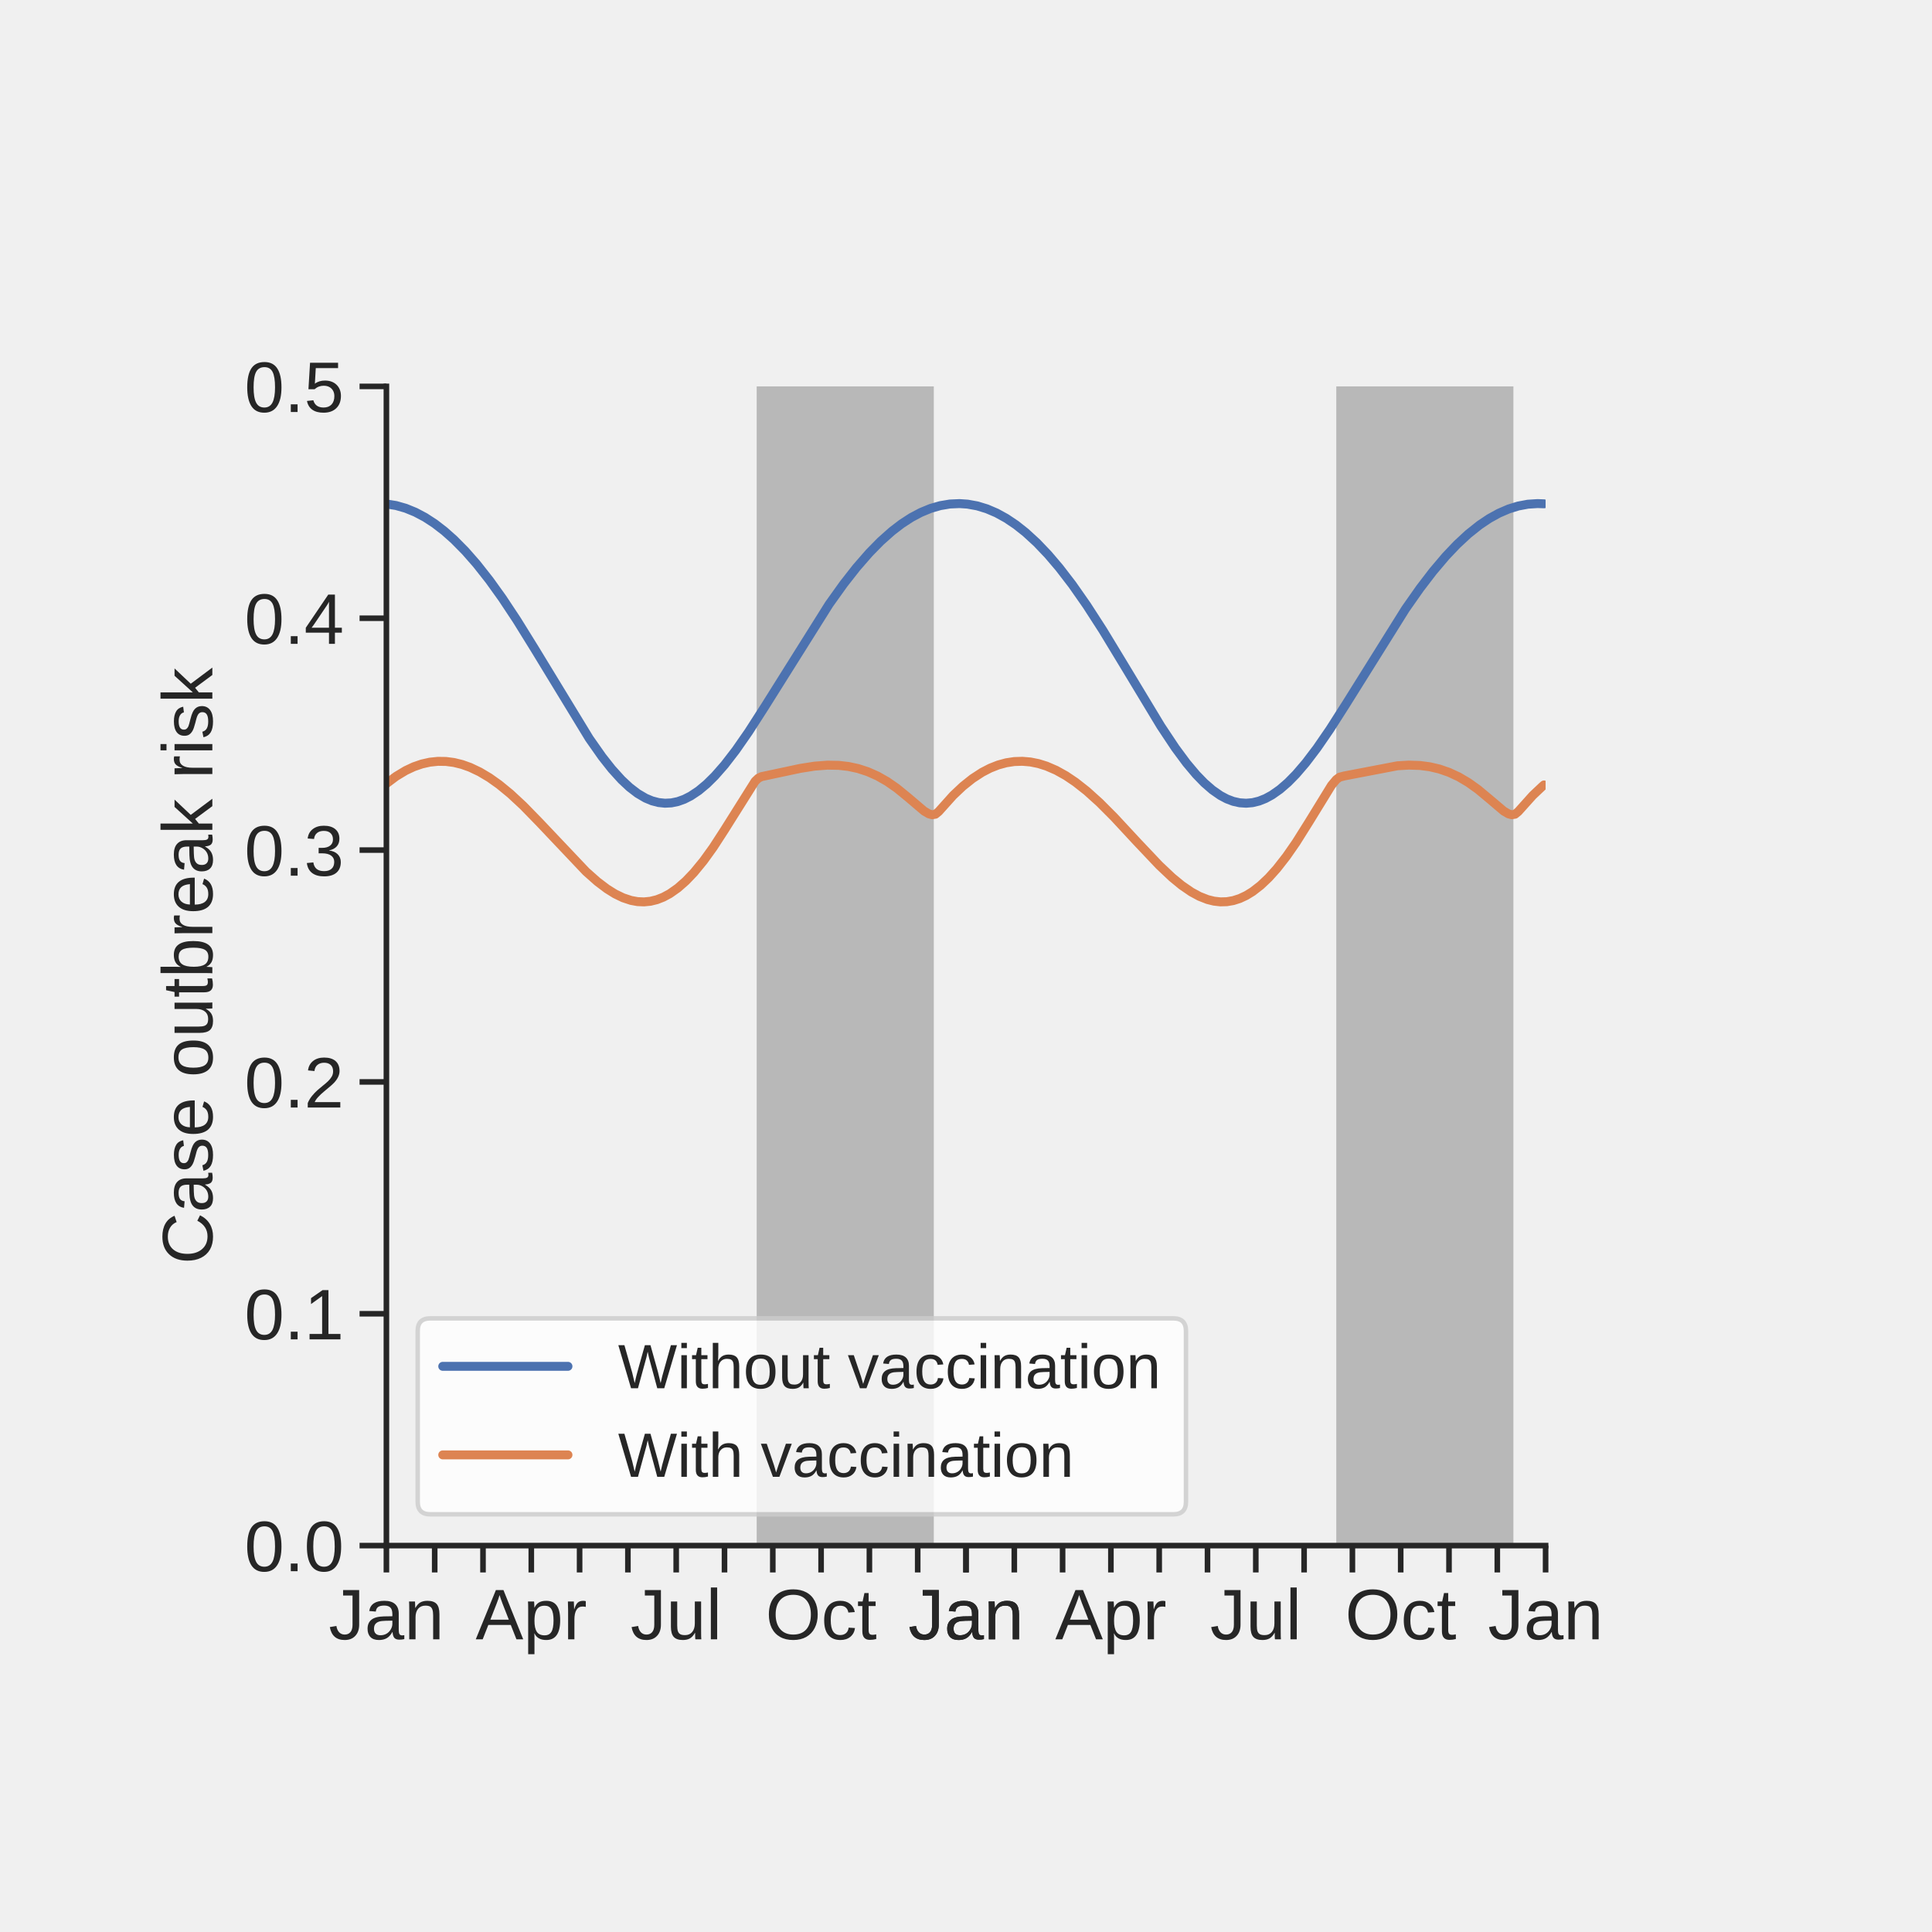
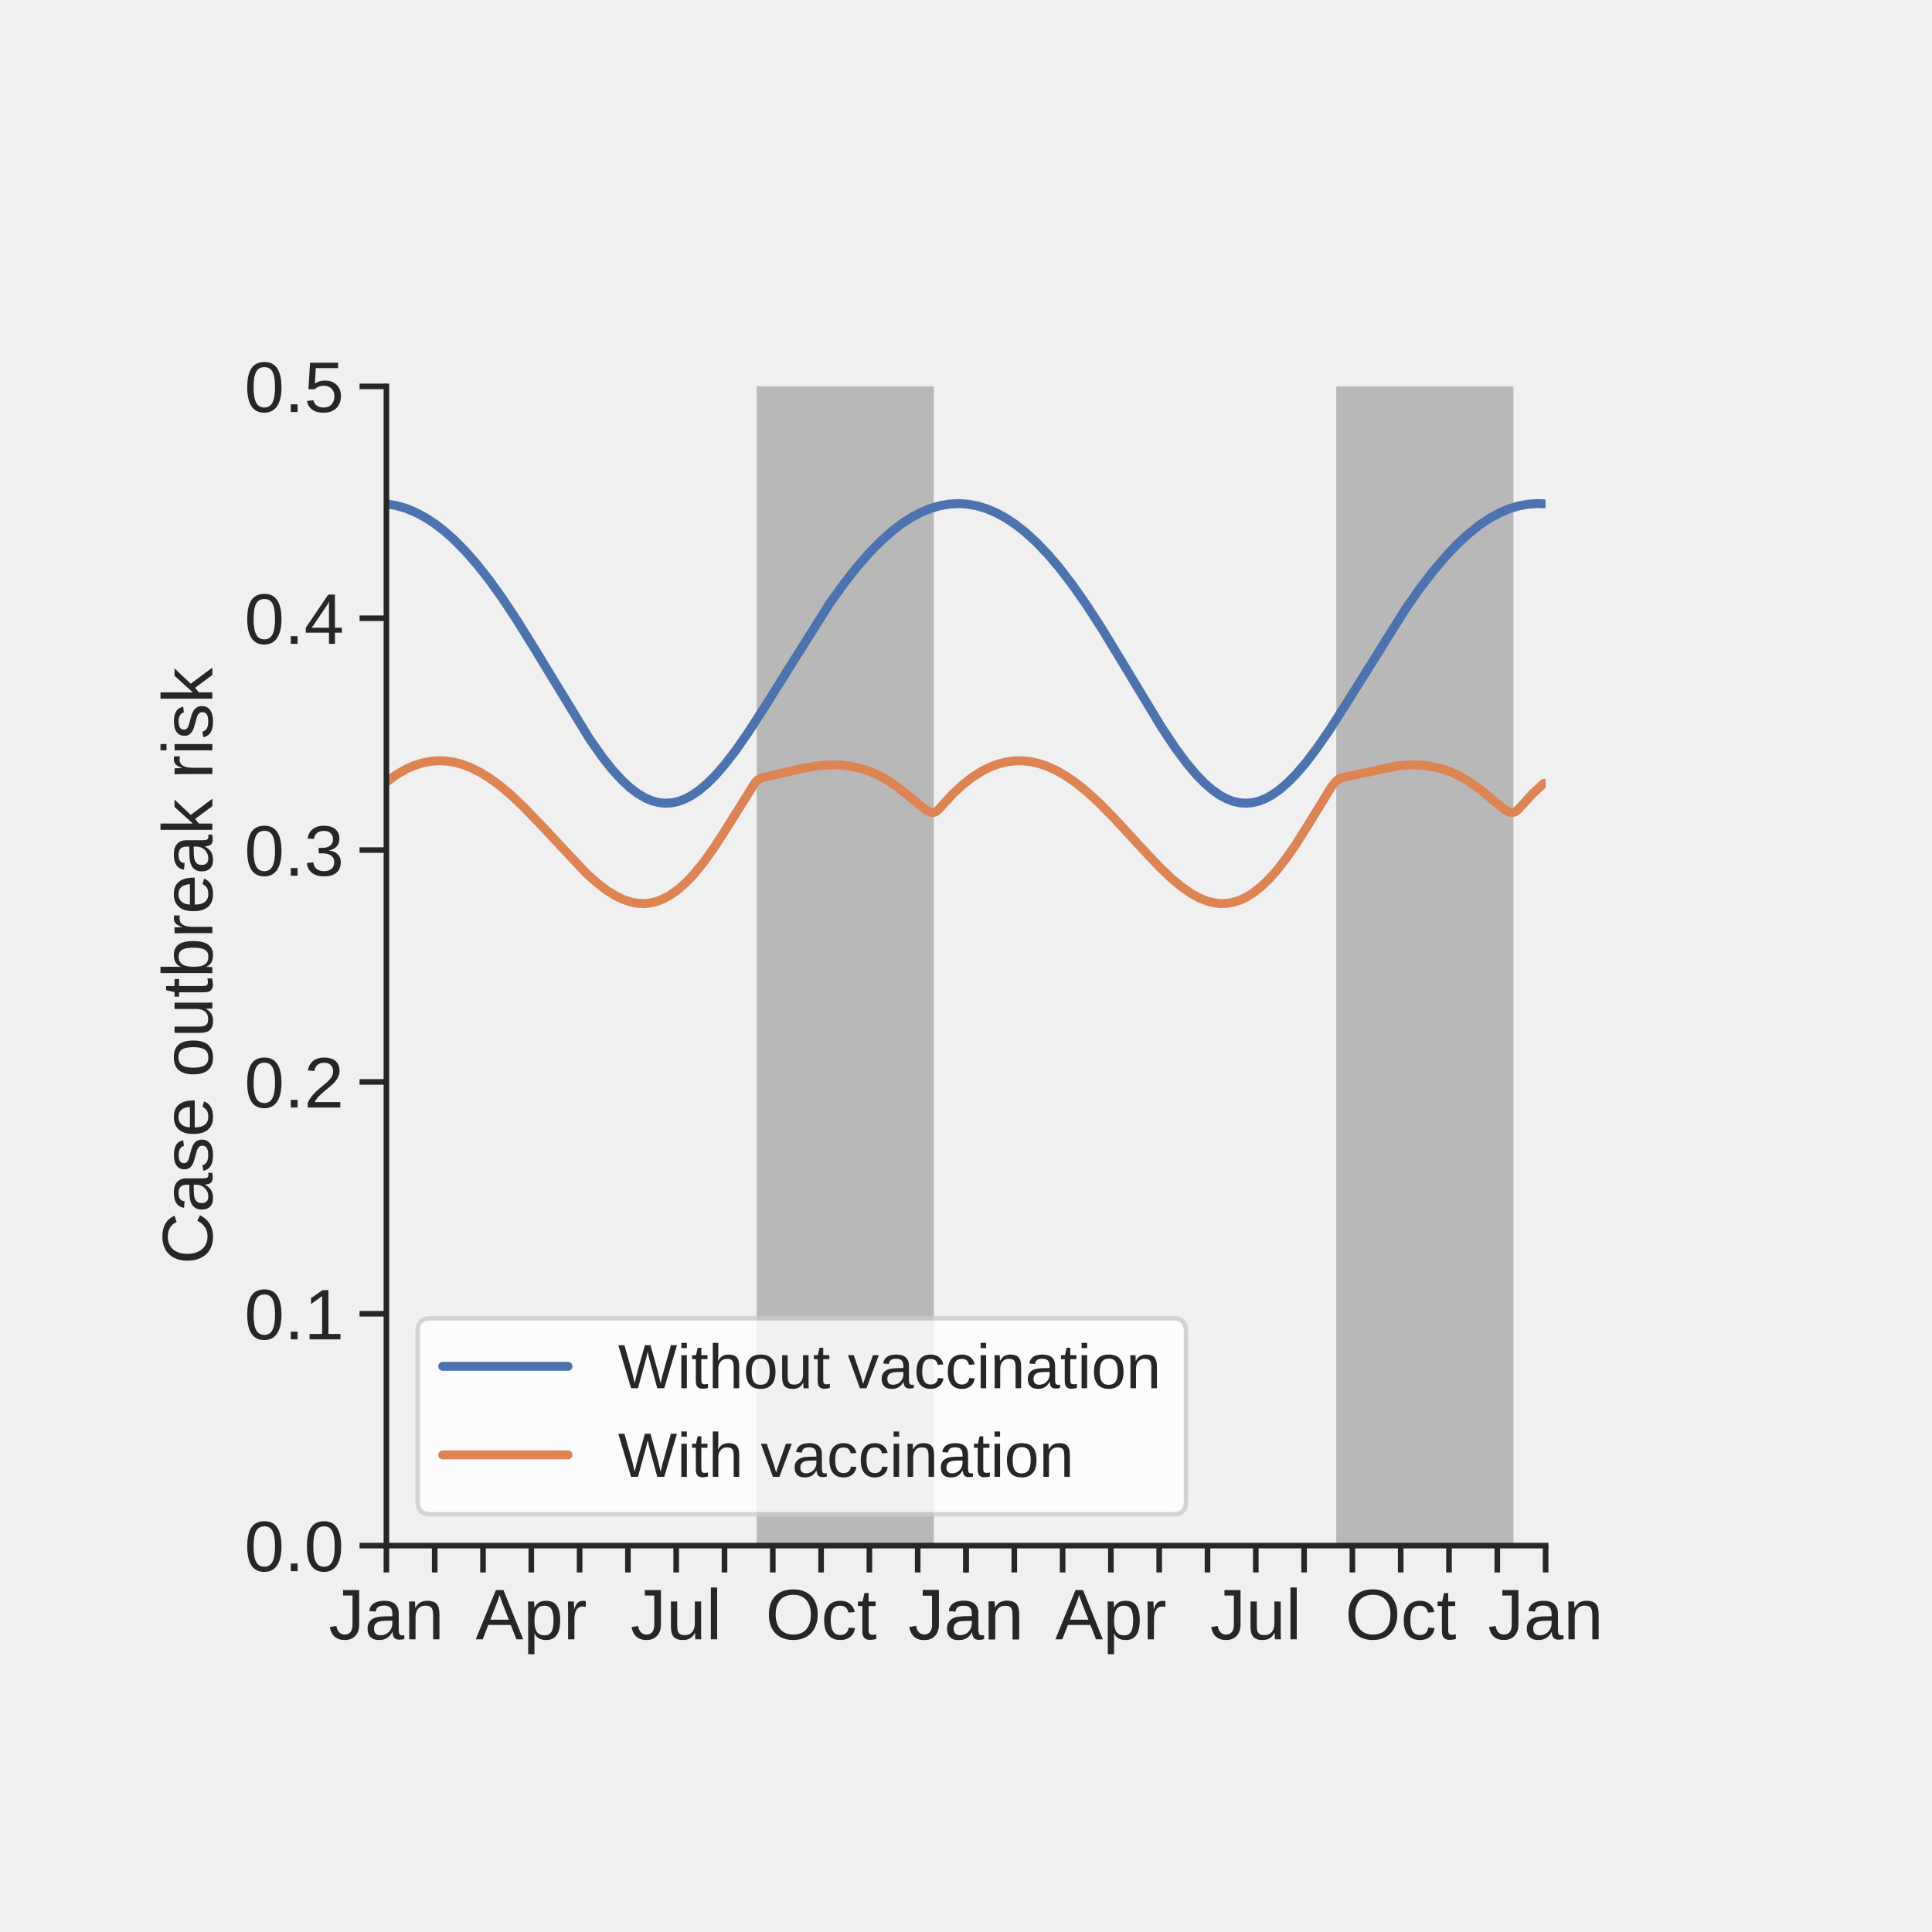
<svg xmlns="http://www.w3.org/2000/svg" xmlns:xlink="http://www.w3.org/1999/xlink" width="432pt" height="432pt" viewBox="0 0 432 432" version="1.1">
  <defs>
    <style type="text/css">*{stroke-linejoin: round; stroke-linecap: butt}</style>
  </defs>
  <g id="figure_1">
    <g id="patch_1">
      <path d="M 0 432  L 432 432  L 432 0  L 0 0  L 0 432  z " style="fill: none" />
    </g>
    <g id="axes_1">
      <g id="patch_2">
        <path d="M 86.4 345.6  L 345.6 345.6  L 345.6 86.4  L 86.4 86.4  L 86.4 345.6  z " style="fill: none" />
      </g>
      <g id="matplotlib.axis_1">
        <g id="xtick_1">
          <g id="line2d_1">
            <defs>
-               <path id="m5dcadbbc28" d="M 0 0  L 0 6  " style="stroke: #262626; stroke-width: 1.25" />
+               <path id="m71728e3f36" d="M 0 0  L 0 6  " style="stroke: #262626; stroke-width: 1.25" />
            </defs>
            <g>
-               <use xlink:href="#m5dcadbbc28" x="86.4" y="345.6" style="fill: #262626; stroke: #262626; stroke-width: 1.25" />
+               <use xlink:href="#m71728e3f36" x="86.4" y="345.6" style="fill: #262626; stroke: #262626; stroke-width: 1.25" />
            </g>
          </g>
          <g id="text_1">
            <text style="fill: #262626; font: 16px 'Arial', 'DejaVu Sans', 'Liberation Sans', 'Bitstream Vera Sans', sans-serif; text-anchor: middle" x="86.4" y="366.553" transform="rotate(-0 86.4 366.5525)">Jan</text>
          </g>
        </g>
        <g id="xtick_2">
          <g id="line2d_2">
            <g>
-               <use xlink:href="#m5dcadbbc28" x="97.2" y="345.6" style="fill: #262626; stroke: #262626; stroke-width: 1.25" />
+               <use xlink:href="#m71728e3f36" x="97.2" y="345.6" style="fill: #262626; stroke: #262626; stroke-width: 1.25" />
            </g>
          </g>
        </g>
        <g id="xtick_3">
          <g id="line2d_3">
            <g>
-               <use xlink:href="#m5dcadbbc28" x="108" y="345.6" style="fill: #262626; stroke: #262626; stroke-width: 1.25" />
+               <use xlink:href="#m71728e3f36" x="108" y="345.6" style="fill: #262626; stroke: #262626; stroke-width: 1.25" />
            </g>
          </g>
        </g>
        <g id="xtick_4">
          <g id="line2d_4">
            <g>
-               <use xlink:href="#m5dcadbbc28" x="118.8" y="345.6" style="fill: #262626; stroke: #262626; stroke-width: 1.25" />
+               <use xlink:href="#m71728e3f36" x="118.8" y="345.6" style="fill: #262626; stroke: #262626; stroke-width: 1.25" />
            </g>
          </g>
          <g id="text_2">
            <text style="fill: #262626; font: 16px 'Arial', 'DejaVu Sans', 'Liberation Sans', 'Bitstream Vera Sans', sans-serif; text-anchor: middle" x="118.8" y="366.553" transform="rotate(-0 118.8 366.5525)">Apr</text>
          </g>
        </g>
        <g id="xtick_5">
          <g id="line2d_5">
            <g>
-               <use xlink:href="#m5dcadbbc28" x="129.6" y="345.6" style="fill: #262626; stroke: #262626; stroke-width: 1.25" />
+               <use xlink:href="#m71728e3f36" x="129.6" y="345.6" style="fill: #262626; stroke: #262626; stroke-width: 1.25" />
            </g>
          </g>
        </g>
        <g id="xtick_6">
          <g id="line2d_6">
            <g>
-               <use xlink:href="#m5dcadbbc28" x="140.4" y="345.6" style="fill: #262626; stroke: #262626; stroke-width: 1.25" />
+               <use xlink:href="#m71728e3f36" x="140.4" y="345.6" style="fill: #262626; stroke: #262626; stroke-width: 1.25" />
            </g>
          </g>
        </g>
        <g id="xtick_7">
          <g id="line2d_7">
            <g>
-               <use xlink:href="#m5dcadbbc28" x="151.2" y="345.6" style="fill: #262626; stroke: #262626; stroke-width: 1.25" />
+               <use xlink:href="#m71728e3f36" x="151.2" y="345.6" style="fill: #262626; stroke: #262626; stroke-width: 1.25" />
            </g>
          </g>
          <g id="text_3">
            <text style="fill: #262626; font: 16px 'Arial', 'DejaVu Sans', 'Liberation Sans', 'Bitstream Vera Sans', sans-serif; text-anchor: middle" x="151.2" y="366.553" transform="rotate(-0 151.2 366.5525)">Jul</text>
          </g>
        </g>
        <g id="xtick_8">
          <g id="line2d_8">
            <g>
-               <use xlink:href="#m5dcadbbc28" x="162" y="345.6" style="fill: #262626; stroke: #262626; stroke-width: 1.25" />
+               <use xlink:href="#m71728e3f36" x="162" y="345.6" style="fill: #262626; stroke: #262626; stroke-width: 1.25" />
            </g>
          </g>
        </g>
        <g id="xtick_9">
          <g id="line2d_9">
            <g>
-               <use xlink:href="#m5dcadbbc28" x="172.8" y="345.6" style="fill: #262626; stroke: #262626; stroke-width: 1.25" />
+               <use xlink:href="#m71728e3f36" x="172.8" y="345.6" style="fill: #262626; stroke: #262626; stroke-width: 1.25" />
            </g>
          </g>
        </g>
        <g id="xtick_10">
          <g id="line2d_10">
            <g>
-               <use xlink:href="#m5dcadbbc28" x="183.6" y="345.6" style="fill: #262626; stroke: #262626; stroke-width: 1.25" />
+               <use xlink:href="#m71728e3f36" x="183.6" y="345.6" style="fill: #262626; stroke: #262626; stroke-width: 1.25" />
            </g>
          </g>
          <g id="text_4">
            <text style="fill: #262626; font: 16px 'Arial', 'DejaVu Sans', 'Liberation Sans', 'Bitstream Vera Sans', sans-serif; text-anchor: middle" x="183.6" y="366.553" transform="rotate(-0 183.6 366.5525)">Oct</text>
          </g>
        </g>
        <g id="xtick_11">
          <g id="line2d_11">
            <g>
-               <use xlink:href="#m5dcadbbc28" x="194.4" y="345.6" style="fill: #262626; stroke: #262626; stroke-width: 1.25" />
+               <use xlink:href="#m71728e3f36" x="194.4" y="345.6" style="fill: #262626; stroke: #262626; stroke-width: 1.25" />
            </g>
          </g>
        </g>
        <g id="xtick_12">
          <g id="line2d_12">
            <g>
-               <use xlink:href="#m5dcadbbc28" x="205.2" y="345.6" style="fill: #262626; stroke: #262626; stroke-width: 1.25" />
+               <use xlink:href="#m71728e3f36" x="205.2" y="345.6" style="fill: #262626; stroke: #262626; stroke-width: 1.25" />
            </g>
          </g>
        </g>
        <g id="xtick_13">
          <g id="line2d_13">
            <g>
-               <use xlink:href="#m5dcadbbc28" x="216" y="345.6" style="fill: #262626; stroke: #262626; stroke-width: 1.25" />
+               <use xlink:href="#m71728e3f36" x="216" y="345.6" style="fill: #262626; stroke: #262626; stroke-width: 1.25" />
            </g>
          </g>
          <g id="text_5">
            <text style="fill: #262626; font: 16px 'Arial', 'DejaVu Sans', 'Liberation Sans', 'Bitstream Vera Sans', sans-serif; text-anchor: middle" x="216" y="366.553" transform="rotate(-0 216 366.5525)">Jan</text>
          </g>
        </g>
        <g id="xtick_14">
          <g id="line2d_14">
            <g>
-               <use xlink:href="#m5dcadbbc28" x="216" y="345.6" style="fill: #262626; stroke: #262626; stroke-width: 1.25" />
+               <use xlink:href="#m71728e3f36" x="216" y="345.6" style="fill: #262626; stroke: #262626; stroke-width: 1.25" />
            </g>
          </g>
          <g id="text_6">
            <text style="fill: #262626; font: 16px 'Arial', 'DejaVu Sans', 'Liberation Sans', 'Bitstream Vera Sans', sans-serif; text-anchor: middle" x="216" y="366.553" transform="rotate(-0 216 366.5525)">Jan</text>
          </g>
        </g>
        <g id="xtick_15">
          <g id="line2d_15">
            <g>
-               <use xlink:href="#m5dcadbbc28" x="226.8" y="345.6" style="fill: #262626; stroke: #262626; stroke-width: 1.25" />
+               <use xlink:href="#m71728e3f36" x="226.8" y="345.6" style="fill: #262626; stroke: #262626; stroke-width: 1.25" />
            </g>
          </g>
        </g>
        <g id="xtick_16">
          <g id="line2d_16">
            <g>
-               <use xlink:href="#m5dcadbbc28" x="237.6" y="345.6" style="fill: #262626; stroke: #262626; stroke-width: 1.25" />
+               <use xlink:href="#m71728e3f36" x="237.6" y="345.6" style="fill: #262626; stroke: #262626; stroke-width: 1.25" />
            </g>
          </g>
        </g>
        <g id="xtick_17">
          <g id="line2d_17">
            <g>
-               <use xlink:href="#m5dcadbbc28" x="248.4" y="345.6" style="fill: #262626; stroke: #262626; stroke-width: 1.25" />
+               <use xlink:href="#m71728e3f36" x="248.4" y="345.6" style="fill: #262626; stroke: #262626; stroke-width: 1.25" />
            </g>
          </g>
          <g id="text_7">
            <text style="fill: #262626; font: 16px 'Arial', 'DejaVu Sans', 'Liberation Sans', 'Bitstream Vera Sans', sans-serif; text-anchor: middle" x="248.4" y="366.553" transform="rotate(-0 248.4 366.5525)">Apr</text>
          </g>
        </g>
        <g id="xtick_18">
          <g id="line2d_18">
            <g>
-               <use xlink:href="#m5dcadbbc28" x="259.2" y="345.6" style="fill: #262626; stroke: #262626; stroke-width: 1.25" />
+               <use xlink:href="#m71728e3f36" x="259.2" y="345.6" style="fill: #262626; stroke: #262626; stroke-width: 1.25" />
            </g>
          </g>
        </g>
        <g id="xtick_19">
          <g id="line2d_19">
            <g>
-               <use xlink:href="#m5dcadbbc28" x="270" y="345.6" style="fill: #262626; stroke: #262626; stroke-width: 1.25" />
+               <use xlink:href="#m71728e3f36" x="270" y="345.6" style="fill: #262626; stroke: #262626; stroke-width: 1.25" />
            </g>
          </g>
        </g>
        <g id="xtick_20">
          <g id="line2d_20">
            <g>
-               <use xlink:href="#m5dcadbbc28" x="280.8" y="345.6" style="fill: #262626; stroke: #262626; stroke-width: 1.25" />
+               <use xlink:href="#m71728e3f36" x="280.8" y="345.6" style="fill: #262626; stroke: #262626; stroke-width: 1.25" />
            </g>
          </g>
          <g id="text_8">
            <text style="fill: #262626; font: 16px 'Arial', 'DejaVu Sans', 'Liberation Sans', 'Bitstream Vera Sans', sans-serif; text-anchor: middle" x="280.8" y="366.553" transform="rotate(-0 280.8 366.5525)">Jul</text>
          </g>
        </g>
        <g id="xtick_21">
          <g id="line2d_21">
            <g>
-               <use xlink:href="#m5dcadbbc28" x="291.6" y="345.6" style="fill: #262626; stroke: #262626; stroke-width: 1.25" />
+               <use xlink:href="#m71728e3f36" x="291.6" y="345.6" style="fill: #262626; stroke: #262626; stroke-width: 1.25" />
            </g>
          </g>
        </g>
        <g id="xtick_22">
          <g id="line2d_22">
            <g>
-               <use xlink:href="#m5dcadbbc28" x="302.4" y="345.6" style="fill: #262626; stroke: #262626; stroke-width: 1.25" />
+               <use xlink:href="#m71728e3f36" x="302.4" y="345.6" style="fill: #262626; stroke: #262626; stroke-width: 1.25" />
            </g>
          </g>
        </g>
        <g id="xtick_23">
          <g id="line2d_23">
            <g>
-               <use xlink:href="#m5dcadbbc28" x="313.2" y="345.6" style="fill: #262626; stroke: #262626; stroke-width: 1.25" />
+               <use xlink:href="#m71728e3f36" x="313.2" y="345.6" style="fill: #262626; stroke: #262626; stroke-width: 1.25" />
            </g>
          </g>
          <g id="text_9">
            <text style="fill: #262626; font: 16px 'Arial', 'DejaVu Sans', 'Liberation Sans', 'Bitstream Vera Sans', sans-serif; text-anchor: middle" x="313.2" y="366.553" transform="rotate(-0 313.2 366.5525)">Oct</text>
          </g>
        </g>
        <g id="xtick_24">
          <g id="line2d_24">
            <g>
-               <use xlink:href="#m5dcadbbc28" x="324" y="345.6" style="fill: #262626; stroke: #262626; stroke-width: 1.25" />
+               <use xlink:href="#m71728e3f36" x="324" y="345.6" style="fill: #262626; stroke: #262626; stroke-width: 1.25" />
            </g>
          </g>
        </g>
        <g id="xtick_25">
          <g id="line2d_25">
            <g>
-               <use xlink:href="#m5dcadbbc28" x="334.8" y="345.6" style="fill: #262626; stroke: #262626; stroke-width: 1.25" />
+               <use xlink:href="#m71728e3f36" x="334.8" y="345.6" style="fill: #262626; stroke: #262626; stroke-width: 1.25" />
            </g>
          </g>
        </g>
        <g id="xtick_26">
          <g id="line2d_26">
            <g>
-               <use xlink:href="#m5dcadbbc28" x="345.6" y="345.6" style="fill: #262626; stroke: #262626; stroke-width: 1.25" />
+               <use xlink:href="#m71728e3f36" x="345.6" y="345.6" style="fill: #262626; stroke: #262626; stroke-width: 1.25" />
            </g>
          </g>
          <g id="text_10">
            <text style="fill: #262626; font: 16px 'Arial', 'DejaVu Sans', 'Liberation Sans', 'Bitstream Vera Sans', sans-serif; text-anchor: middle" x="345.6" y="366.553" transform="rotate(-0 345.6 366.5525)">Jan</text>
          </g>
        </g>
        <g id="text_11">
          <text style="fill: #262626; font: 16px 'Arial', 'DejaVu Sans', 'Liberation Sans', 'Bitstream Vera Sans', sans-serif; text-anchor: middle" x="216" y="385.185" transform="rotate(-0 216 385.185)"> </text>
        </g>
      </g>
      <g id="matplotlib.axis_2">
        <g id="ytick_1">
          <g id="line2d_27">
            <defs>
-               <path id="m31fb918cf3" d="M 0 0  L -6 0  " style="stroke: #262626; stroke-width: 1.25" />
+               <path id="ma9e204b75d" d="M 0 0  L -6 0  " style="stroke: #262626; stroke-width: 1.25" />
            </defs>
            <g>
-               <use xlink:href="#m31fb918cf3" x="86.4" y="345.6" style="fill: #262626; stroke: #262626; stroke-width: 1.25" />
+               <use xlink:href="#ma9e204b75d" x="86.4" y="345.6" style="fill: #262626; stroke: #262626; stroke-width: 1.25" />
            </g>
          </g>
          <g id="text_12">
            <text style="fill: #262626; font: 16px 'Arial', 'DejaVu Sans', 'Liberation Sans', 'Bitstream Vera Sans', sans-serif; text-anchor: end" x="76.9" y="351.326" transform="rotate(-0 76.9 351.3263)">0.0</text>
          </g>
        </g>
        <g id="ytick_2">
          <g id="line2d_28">
            <g>
-               <use xlink:href="#m31fb918cf3" x="86.4" y="293.76" style="fill: #262626; stroke: #262626; stroke-width: 1.25" />
+               <use xlink:href="#ma9e204b75d" x="86.4" y="293.76" style="fill: #262626; stroke: #262626; stroke-width: 1.25" />
            </g>
          </g>
          <g id="text_13">
            <text style="fill: #262626; font: 16px 'Arial', 'DejaVu Sans', 'Liberation Sans', 'Bitstream Vera Sans', sans-serif; text-anchor: end" x="76.9" y="299.486" transform="rotate(-0 76.9 299.4862)">0.1</text>
          </g>
        </g>
        <g id="ytick_3">
          <g id="line2d_29">
            <g>
-               <use xlink:href="#m31fb918cf3" x="86.4" y="241.92" style="fill: #262626; stroke: #262626; stroke-width: 1.25" />
+               <use xlink:href="#ma9e204b75d" x="86.4" y="241.92" style="fill: #262626; stroke: #262626; stroke-width: 1.25" />
            </g>
          </g>
          <g id="text_14">
            <text style="fill: #262626; font: 16px 'Arial', 'DejaVu Sans', 'Liberation Sans', 'Bitstream Vera Sans', sans-serif; text-anchor: end" x="76.9" y="247.646" transform="rotate(-0 76.9 247.6463)">0.2</text>
          </g>
        </g>
        <g id="ytick_4">
          <g id="line2d_30">
            <g>
-               <use xlink:href="#m31fb918cf3" x="86.4" y="190.08" style="fill: #262626; stroke: #262626; stroke-width: 1.25" />
+               <use xlink:href="#ma9e204b75d" x="86.4" y="190.08" style="fill: #262626; stroke: #262626; stroke-width: 1.25" />
            </g>
          </g>
          <g id="text_15">
            <text style="fill: #262626; font: 16px 'Arial', 'DejaVu Sans', 'Liberation Sans', 'Bitstream Vera Sans', sans-serif; text-anchor: end" x="76.9" y="195.806" transform="rotate(-0 76.9 195.8063)">0.3</text>
          </g>
        </g>
        <g id="ytick_5">
          <g id="line2d_31">
            <g>
-               <use xlink:href="#m31fb918cf3" x="86.4" y="138.24" style="fill: #262626; stroke: #262626; stroke-width: 1.25" />
+               <use xlink:href="#ma9e204b75d" x="86.4" y="138.24" style="fill: #262626; stroke: #262626; stroke-width: 1.25" />
            </g>
          </g>
          <g id="text_16">
            <text style="fill: #262626; font: 16px 'Arial', 'DejaVu Sans', 'Liberation Sans', 'Bitstream Vera Sans', sans-serif; text-anchor: end" x="76.9" y="143.966" transform="rotate(-0 76.9 143.9663)">0.4</text>
          </g>
        </g>
        <g id="ytick_6">
          <g id="line2d_32">
            <g>
-               <use xlink:href="#m31fb918cf3" x="86.4" y="86.4" style="fill: #262626; stroke: #262626; stroke-width: 1.25" />
+               <use xlink:href="#ma9e204b75d" x="86.4" y="86.4" style="fill: #262626; stroke: #262626; stroke-width: 1.25" />
            </g>
          </g>
          <g id="text_17">
            <text style="fill: #262626; font: 16px 'Arial', 'DejaVu Sans', 'Liberation Sans', 'Bitstream Vera Sans', sans-serif; text-anchor: end" x="76.9" y="92.126" transform="rotate(-0 76.9 92.12625)">0.5</text>
          </g>
        </g>
        <g id="text_18">
          <text style="fill: #262626; font: 16px 'Arial', 'DejaVu Sans', 'Liberation Sans', 'Bitstream Vera Sans', sans-serif; text-anchor: middle" x="47.48" y="216" transform="rotate(-90 47.48 216)">Case outbreak risk</text>
        </g>
      </g>
      <g id="PolyCollection_1">
        <defs>
-           <path id="m136e1b6669" d="M 208.8 -86.4  L 169.2 -86.4  L 169.2 -345.6  L 208.8 -345.6  L 208.8 -345.6  L 208.8 -86.4  z " />
+           <path id="mce6635ffcd" d="M 208.8 -86.4  L 169.2 -86.4  L 169.2 -345.6  L 208.8 -345.6  L 208.8 -345.6  L 208.8 -86.4  z " />
        </defs>
-         <g clip-path="url(#p2561fd73f5)">
-           <use xlink:href="#m136e1b6669" x="0" y="432" style="fill: #808080; fill-opacity: 0.5" />
+         <g clip-path="url(#pe0f9cd17fb)">
+           <use xlink:href="#mce6635ffcd" x="0" y="432" style="fill: #808080; fill-opacity: 0.5" />
        </g>
      </g>
      <g id="PolyCollection_2">
        <defs>
-           <path id="m026ba58d99" d="M 338.4 -86.4  L 298.8 -86.4  L 298.8 -345.6  L 338.4 -345.6  L 338.4 -345.6  L 338.4 -86.4  z " />
+           <path id="md6e0c9ba82" d="M 338.4 -86.4  L 298.8 -86.4  L 298.8 -345.6  L 338.4 -345.6  L 338.4 -345.6  L 338.4 -86.4  z " />
        </defs>
-         <g clip-path="url(#p2561fd73f5)">
-           <use xlink:href="#m026ba58d99" x="0" y="432" style="fill: #808080; fill-opacity: 0.5" />
+         <g clip-path="url(#pe0f9cd17fb)">
+           <use xlink:href="#md6e0c9ba82" x="0" y="432" style="fill: #808080; fill-opacity: 0.5" />
        </g>
      </g>
      <g id="line2d_33">
-         <path d="M 86.4 112.687  L 88.56 113.036  L 90.72 113.651  L 92.88 114.533  L 95.04 115.678  L 97.2 117.085  L 99.36 118.751  L 101.52 120.669  L 104.04 123.219  L 106.56 126.091  L 109.44 129.744  L 112.32 133.758  L 115.56 138.648  L 119.52 145.034  L 131.76 165.124  L 134.64 169.223  L 136.8 171.961  L 138.96 174.347  L 140.76 176.032  L 142.56 177.412  L 144.36 178.469  L 145.8 179.07  L 147.24 179.449  L 148.68 179.602  L 150.12 179.529  L 151.56 179.232  L 153 178.715  L 154.44 177.985  L 156.24 176.784  L 158.04 175.282  L 159.84 173.502  L 162 171.039  L 164.52 167.775  L 167.4 163.636  L 171 158.032  L 185.4 135.1  L 188.64 130.572  L 191.52 126.897  L 194.4 123.593  L 196.92 121.029  L 199.44 118.787  L 201.6 117.13  L 203.76 115.725  L 205.92 114.577  L 208.08 113.687  L 210.24 113.061  L 212.4 112.699  L 214.56 112.603  L 216.36 112.727  L 218.52 113.12  L 220.68 113.78  L 222.84 114.705  L 225 115.895  L 227.16 117.345  L 229.32 119.053  L 231.84 121.364  L 234.36 124.007  L 236.88 126.968  L 239.76 130.715  L 243 135.348  L 246.6 140.926  L 251.28 148.64  L 259.56 162.357  L 262.8 167.231  L 265.32 170.633  L 267.48 173.201  L 269.28 175.056  L 271.08 176.621  L 272.88 177.875  L 274.32 178.64  L 275.76 179.186  L 277.2 179.508  L 278.64 179.605  L 280.08 179.476  L 281.52 179.124  L 282.96 178.553  L 284.4 177.77  L 286.2 176.507  L 288 174.947  L 289.8 173.115  L 291.96 170.596  L 294.48 167.279  L 297.36 163.093  L 300.96 157.454  L 314.28 136.156  L 317.52 131.544  L 320.4 127.783  L 323.28 124.382  L 325.8 121.729  L 328.32 119.394  L 330.84 117.389  L 333 115.942  L 335.16 114.75  L 337.32 113.817  L 339.48 113.147  L 341.64 112.741  L 343.8 112.601  L 345.24 112.655  L 345.24 112.655  " clip-path="url(#p2561fd73f5)" style="fill: none; stroke: #4c72b0; stroke-width: 2; stroke-linecap: round" />
+         <path d="M 86.4 112.687  L 88.56 113.036  L 90.72 113.651  L 92.88 114.533  L 95.04 115.678  L 97.2 117.085  L 99.36 118.751  L 101.52 120.669  L 104.04 123.219  L 106.56 126.091  L 109.44 129.744  L 112.32 133.758  L 115.56 138.648  L 119.52 145.034  L 131.76 165.124  L 134.64 169.223  L 136.8 171.961  L 138.96 174.347  L 140.76 176.032  L 142.56 177.412  L 144.36 178.469  L 145.8 179.07  L 147.24 179.449  L 148.68 179.602  L 150.12 179.529  L 151.56 179.232  L 153 178.715  L 154.44 177.985  L 156.24 176.784  L 158.04 175.282  L 159.84 173.502  L 162 171.039  L 164.52 167.775  L 167.4 163.636  L 171 158.032  L 185.4 135.1  L 188.64 130.572  L 191.52 126.897  L 194.4 123.593  L 196.92 121.029  L 199.44 118.787  L 201.6 117.13  L 203.76 115.725  L 205.92 114.577  L 208.08 113.687  L 210.24 113.061  L 212.4 112.699  L 214.56 112.603  L 216.36 112.727  L 218.52 113.12  L 220.68 113.78  L 222.84 114.705  L 225 115.895  L 227.16 117.345  L 229.32 119.053  L 231.84 121.364  L 234.36 124.007  L 236.88 126.968  L 239.76 130.715  L 243 135.348  L 246.6 140.926  L 251.28 148.64  L 259.56 162.357  L 262.8 167.231  L 265.32 170.633  L 267.48 173.201  L 269.28 175.056  L 271.08 176.621  L 272.88 177.875  L 274.32 178.64  L 275.76 179.186  L 277.2 179.508  L 278.64 179.605  L 280.08 179.476  L 281.52 179.124  L 282.96 178.553  L 284.4 177.77  L 286.2 176.507  L 288 174.947  L 289.8 173.115  L 291.96 170.596  L 294.48 167.279  L 297.36 163.093  L 300.96 157.454  L 314.28 136.156  L 317.52 131.544  L 320.4 127.783  L 323.28 124.382  L 325.8 121.729  L 328.32 119.394  L 330.84 117.389  L 333 115.942  L 335.16 114.75  L 337.32 113.817  L 339.48 113.147  L 341.64 112.741  L 343.8 112.601  L 345.24 112.655  L 345.24 112.655  " clip-path="url(#pe0f9cd17fb)" style="fill: none; stroke: #4c72b0; stroke-width: 2; stroke-linecap: round" />
      </g>
      <g id="line2d_34">
-         <path d="M 86.4 175.216  L 88.56 173.597  L 90.72 172.294  L 92.52 171.451  L 94.32 170.828  L 96.12 170.424  L 97.92 170.236  L 99.72 170.262  L 101.52 170.498  L 103.32 170.941  L 105.12 171.583  L 107.28 172.609  L 109.44 173.897  L 111.6 175.43  L 114.12 177.496  L 117 180.171  L 120.6 183.863  L 131.04 194.882  L 133.56 197.118  L 135.72 198.753  L 137.52 199.875  L 139.32 200.746  L 141.12 201.341  L 142.56 201.604  L 144 201.667  L 145.44 201.525  L 146.88 201.172  L 148.32 200.607  L 149.76 199.831  L 151.56 198.566  L 153.36 196.984  L 155.16 195.099  L 157.32 192.465  L 159.48 189.466  L 162 185.578  L 168.84 174.699  L 169.56 174.008  L 170.28 173.657  L 178.92 171.818  L 182.16 171.309  L 185.04 171.089  L 187.56 171.136  L 189.72 171.385  L 191.88 171.852  L 194.04 172.556  L 196.2 173.515  L 198.36 174.741  L 200.52 176.24  L 203.04 178.3  L 206.64 181.36  L 207.72 181.988  L 208.44 182.177  L 209.16 182.061  L 209.88 181.477  L 213.12 177.866  L 215.28 175.826  L 217.44 174.101  L 219.6 172.693  L 221.4 171.762  L 223.2 171.051  L 225 170.559  L 226.8 170.285  L 228.6 170.226  L 230.4 170.379  L 232.2 170.739  L 234 171.303  L 236.16 172.237  L 238.32 173.44  L 240.48 174.893  L 243 176.878  L 245.88 179.475  L 249.12 182.724  L 254.16 188.154  L 259.2 193.48  L 262.08 196.198  L 264.24 197.972  L 266.4 199.455  L 268.2 200.429  L 270 201.138  L 271.44 201.497  L 272.88 201.661  L 274.32 201.622  L 275.76 201.375  L 277.2 200.916  L 278.64 200.245  L 280.08 199.363  L 281.88 197.97  L 283.68 196.265  L 285.48 194.264  L 287.64 191.504  L 289.8 188.394  L 292.68 183.811  L 297.72 175.609  L 298.8 174.32  L 299.52 173.784  L 300.6 173.503  L 312.48 171.23  L 315 171.081  L 317.52 171.163  L 319.68 171.447  L 321.84 171.952  L 324 172.698  L 326.16 173.7  L 328.32 174.972  L 330.48 176.515  L 333 178.614  L 336.24 181.36  L 337.32 181.988  L 338.04 182.177  L 338.76 182.061  L 339.48 181.477  L 342.72 177.866  L 344.88 175.826  L 345.24 175.517  L 345.24 175.517  " clip-path="url(#p2561fd73f5)" style="fill: none; stroke: #dd8452; stroke-width: 2; stroke-linecap: round" />
+         <path d="M 86.4 174.854  L 88.56 173.278  L 90.72 172.019  L 92.52 171.212  L 94.32 170.624  L 96.12 170.254  L 97.92 170.1  L 99.72 170.16  L 101.52 170.429  L 103.32 170.904  L 105.12 171.578  L 107.28 172.639  L 109.44 173.963  L 111.6 175.529  L 114.12 177.633  L 117 180.347  L 120.6 184.085  L 131.04 195.208  L 133.56 197.461  L 135.72 199.108  L 137.52 200.239  L 139.32 201.117  L 141.12 201.717  L 142.56 201.983  L 144 202.048  L 145.44 201.907  L 146.88 201.554  L 148.32 200.989  L 149.76 200.211  L 151.56 198.943  L 153.36 197.358  L 155.16 195.468  L 157.32 192.828  L 159.48 189.821  L 162 185.923  L 168.84 175.007  L 169.56 174.307  L 170.28 173.944  L 179.28 171.849  L 182.52 171.295  L 185.04 171.061  L 187.56 171.052  L 189.72 171.253  L 191.88 171.671  L 194.04 172.327  L 196.2 173.237  L 198.36 174.416  L 200.52 175.867  L 203.04 177.874  L 207 181.112  L 208.08 181.615  L 208.8 181.669  L 209.16 181.566  L 209.88 180.992  L 213.12 177.446  L 215.28 175.45  L 217.44 173.768  L 219.6 172.404  L 221.4 171.508  L 223.2 170.833  L 225 170.376  L 226.8 170.136  L 228.6 170.11  L 230.4 170.296  L 232.2 170.689  L 234 171.284  L 236.16 172.256  L 238.32 173.494  L 240.48 174.981  L 243 177.004  L 245.88 179.641  L 249.12 182.933  L 254.52 188.817  L 259.2 193.795  L 262.08 196.534  L 264.24 198.321  L 266.4 199.815  L 268.2 200.797  L 270 201.512  L 271.44 201.874  L 272.88 202.041  L 274.32 202.003  L 275.76 201.757  L 277.2 201.298  L 278.64 200.626  L 280.08 199.743  L 281.88 198.347  L 283.68 196.637  L 285.48 194.632  L 287.64 191.864  L 289.8 188.747  L 292.68 184.152  L 297.72 175.923  L 298.8 174.623  L 299.52 174.078  L 300.6 173.775  L 312.48 171.25  L 315 171.045  L 317.52 171.071  L 319.68 171.307  L 321.84 171.763  L 324 172.461  L 326.16 173.415  L 328.32 174.639  L 330.48 176.134  L 333 178.181  L 336.24 180.873  L 337.32 181.492  L 338.04 181.679  L 338.76 181.566  L 339.48 180.992  L 342.72 177.446  L 344.88 175.45  L 345.24 175.148  L 345.24 175.148  " clip-path="url(#pe0f9cd17fb)" style="fill: none; stroke: #dd8452; stroke-width: 2; stroke-linecap: round" />
      </g>
      <g id="patch_3">
        <path d="M 86.4 345.6  L 86.4 86.4  " style="fill: none; stroke: #262626; stroke-width: 1.25; stroke-linejoin: miter; stroke-linecap: square" />
      </g>
      <g id="patch_4">
        <path d="M 86.4 345.6  L 345.6 345.6  " style="fill: none; stroke: #262626; stroke-width: 1.25; stroke-linejoin: miter; stroke-linecap: square" />
      </g>
      <g id="legend_1">
        <g id="patch_5">
          <path d="M 96.2 338.6  L 262.387 338.6  Q 265.187 338.6 265.187 335.8  L 265.187 297.593  Q 265.187 294.793 262.387 294.793  L 96.2 294.793  Q 93.4 294.793 93.4 297.593  L 93.4 335.8  Q 93.4 338.6 96.2 338.6  z " style="fill: #ffffff; opacity: 0.8; stroke: #cccccc; stroke-linejoin: miter" />
        </g>
        <g id="line2d_35">
          <path d="M 99 305.514  L 113 305.514  L 127 305.514  " style="fill: none; stroke: #4c72b0; stroke-width: 2; stroke-linecap: round" />
        </g>
        <g id="text_19">
          <text style="fill: #262626; font: 14px 'Arial', 'DejaVu Sans', 'Liberation Sans', 'Bitstream Vera Sans', sans-serif; text-anchor: start" x="138.2" y="310.414" transform="rotate(-0 138.2 310.4141)">Without vaccination</text>
        </g>
        <g id="line2d_36">
          <path d="M 99 325.317  L 113 325.317  L 127 325.317  " style="fill: none; stroke: #dd8452; stroke-width: 2; stroke-linecap: round" />
        </g>
        <g id="text_20">
          <text style="fill: #262626; font: 14px 'Arial', 'DejaVu Sans', 'Liberation Sans', 'Bitstream Vera Sans', sans-serif; text-anchor: start" x="138.2" y="330.217" transform="rotate(-0 138.2 330.2175)">With vaccination</text>
        </g>
      </g>
    </g>
  </g>
  <defs>
-     <clipPath id="p2561fd73f5">
+     <clipPath id="pe0f9cd17fb">
      <rect x="86.4" y="86.4" width="259.2" height="259.2" />
    </clipPath>
  </defs>
</svg>
